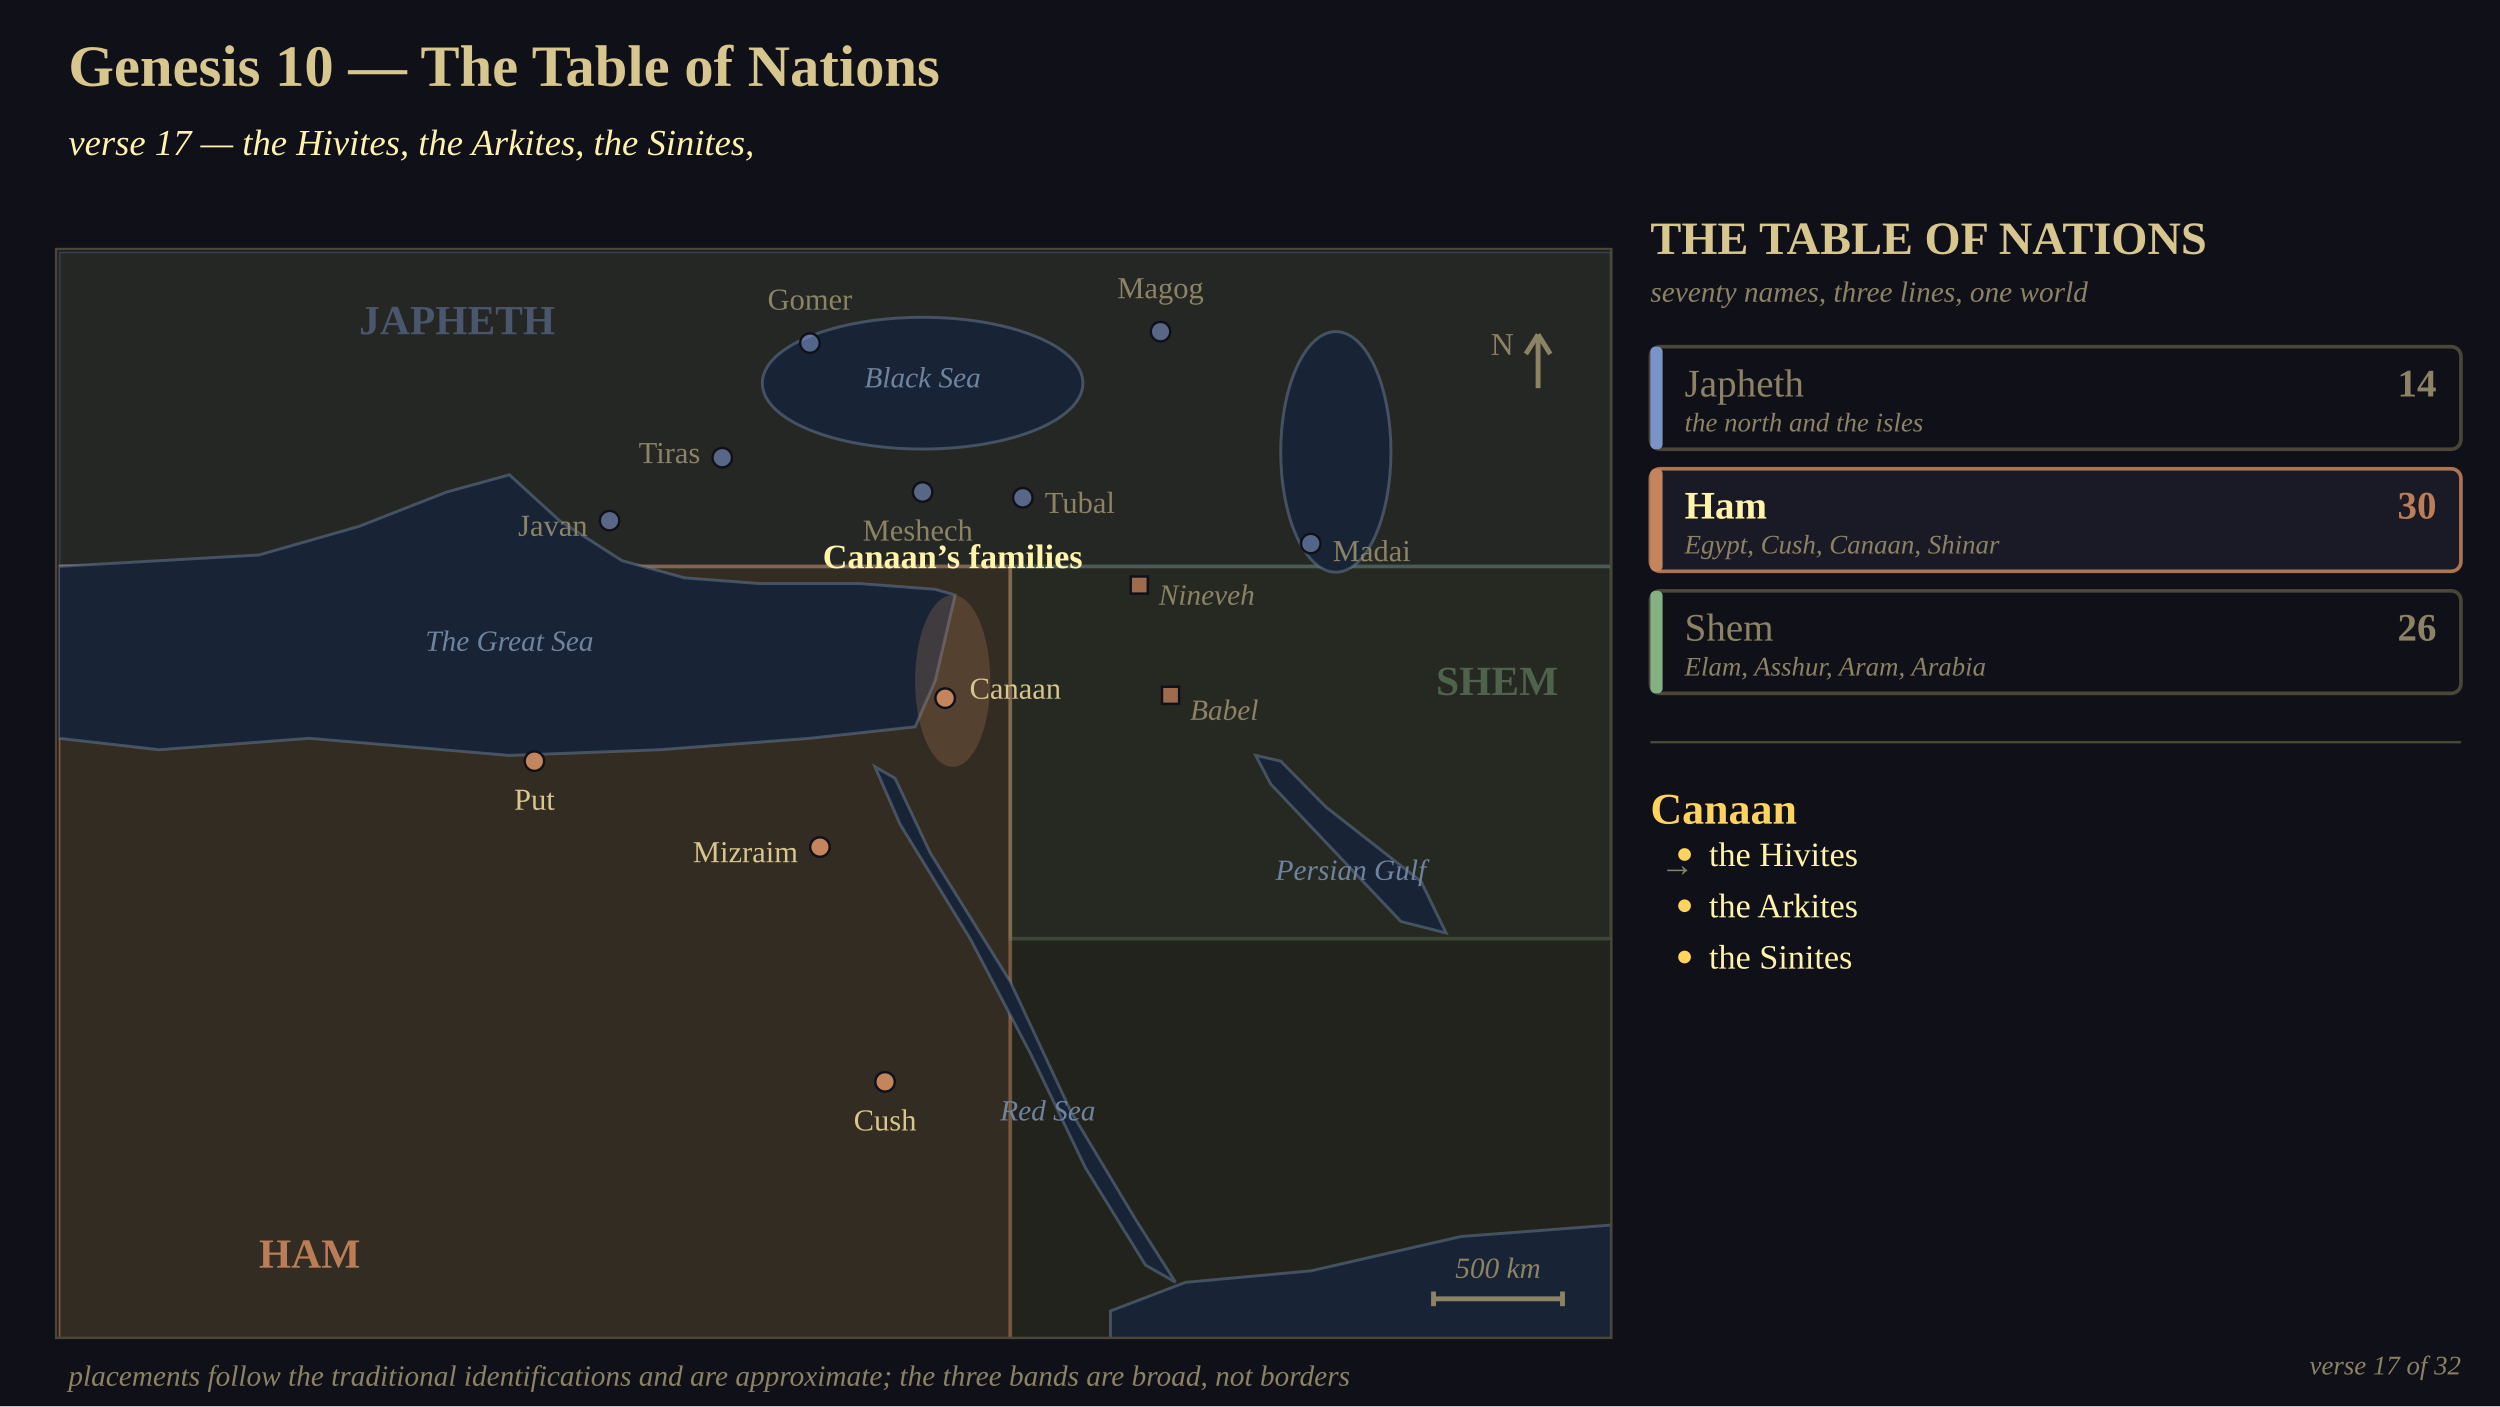
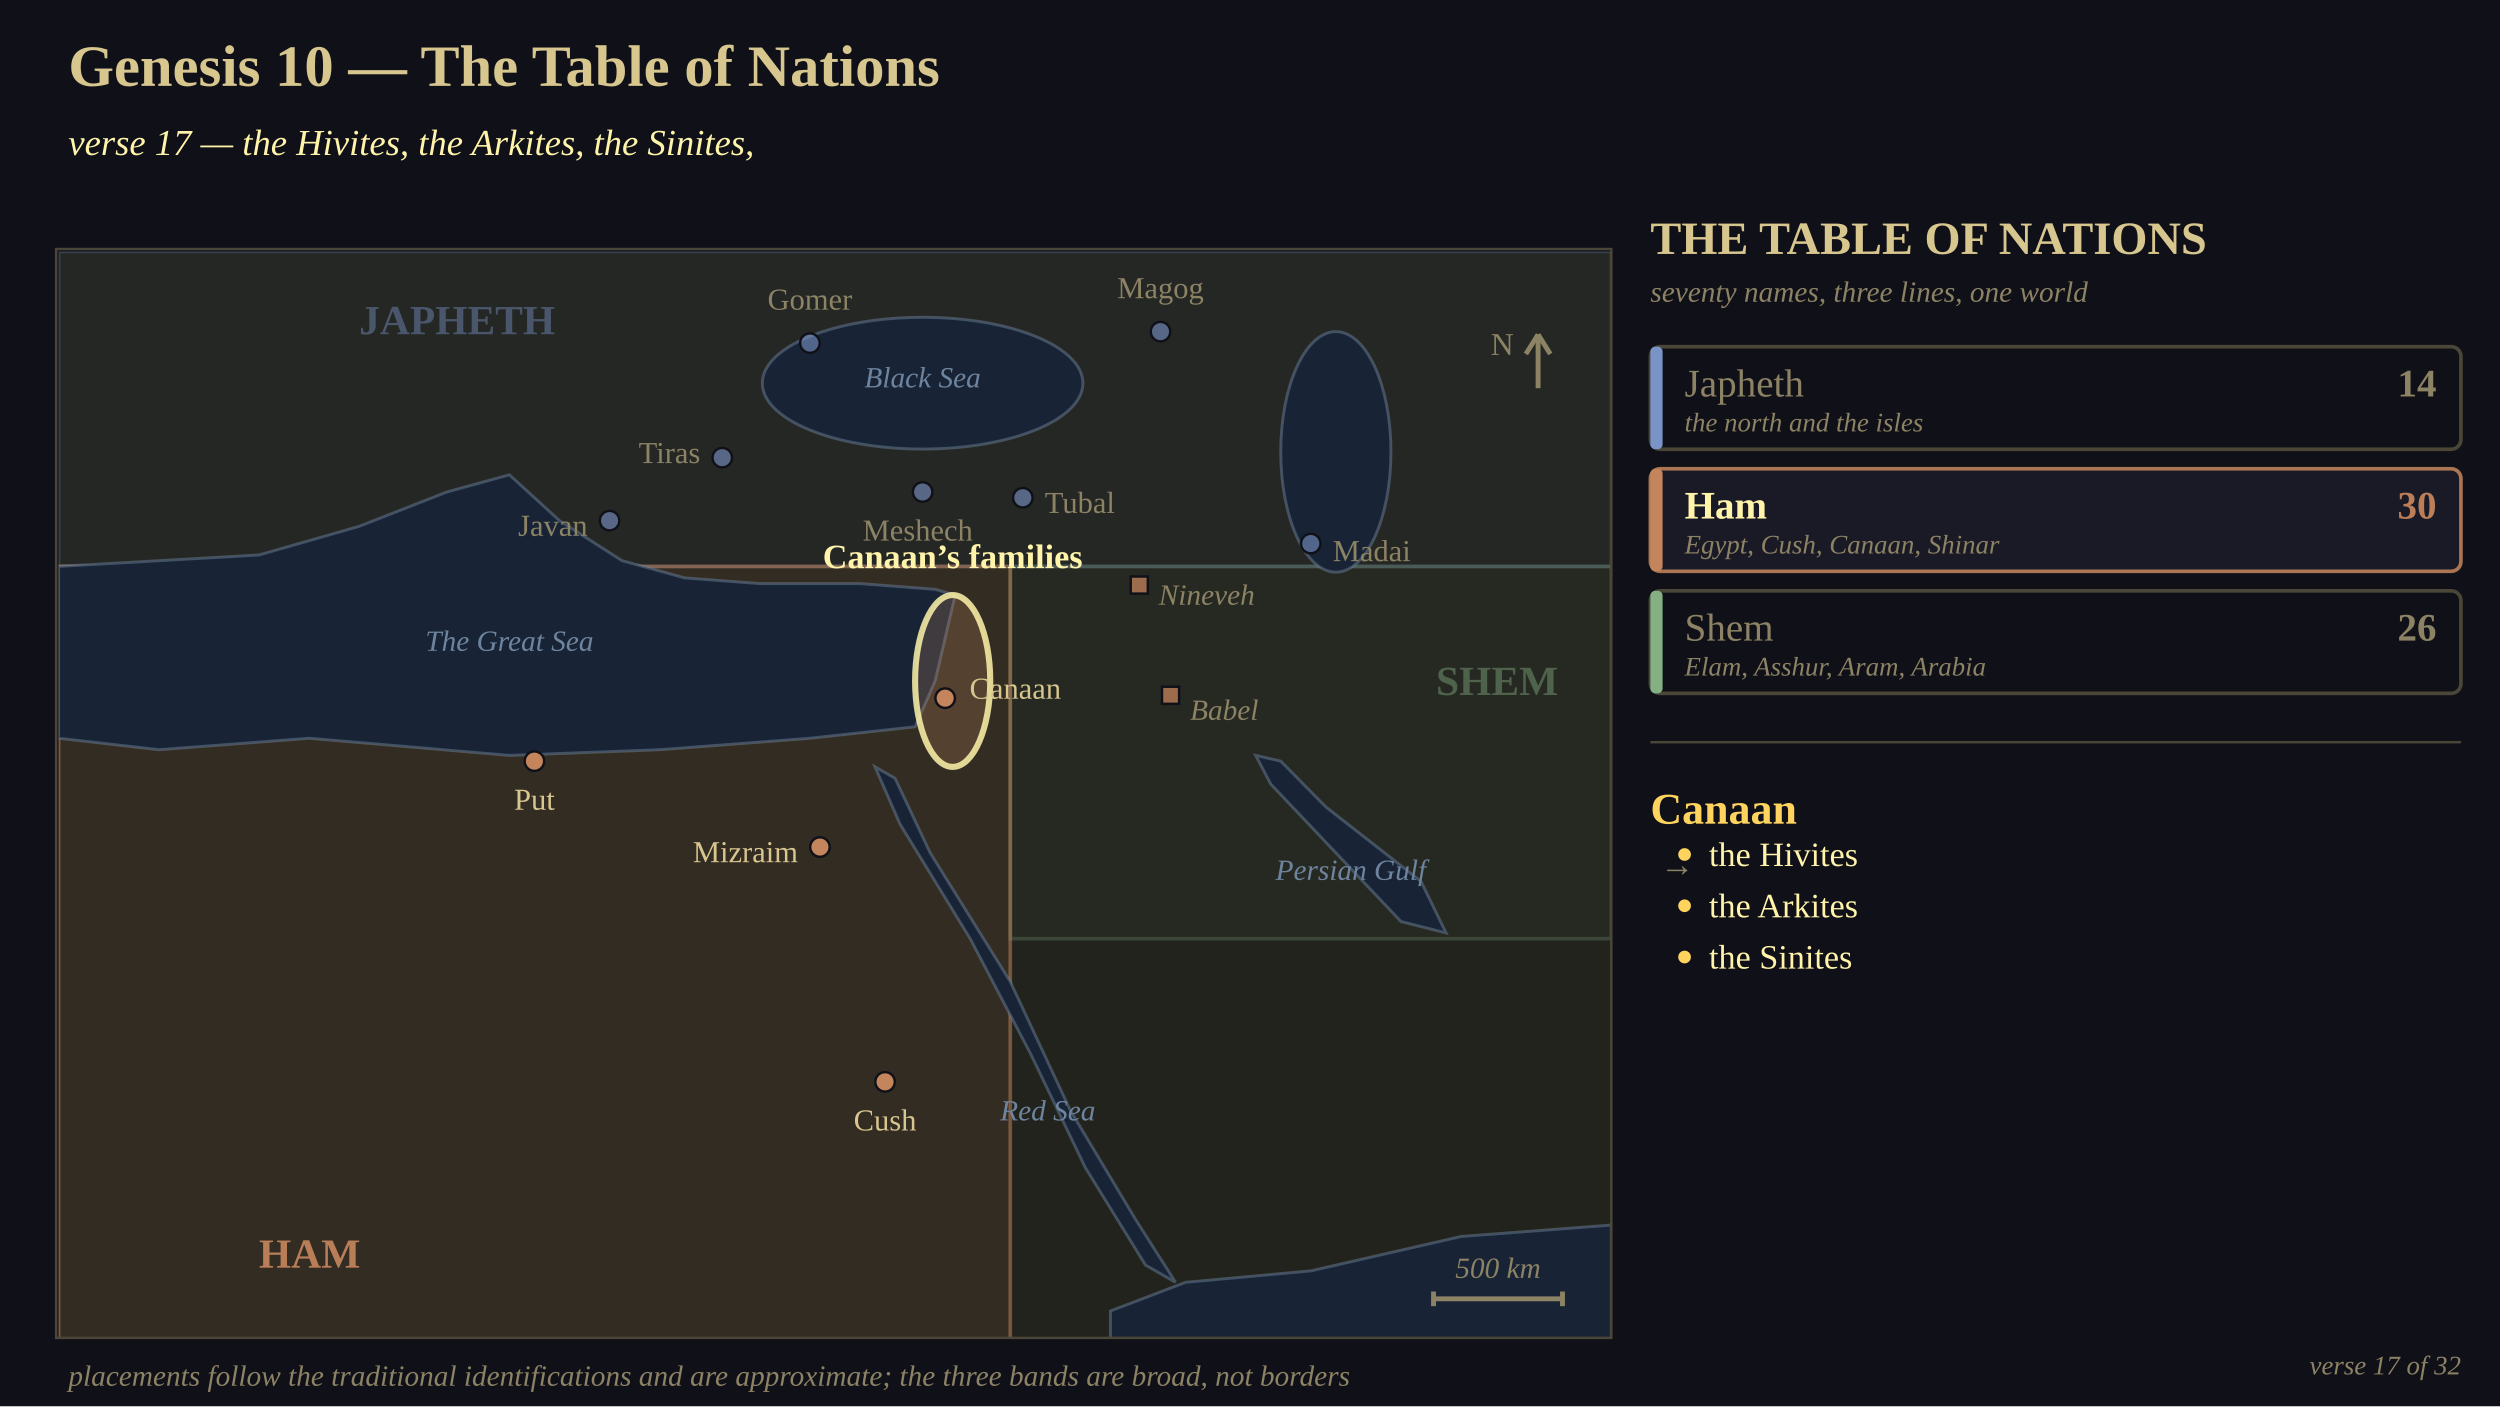
<svg xmlns="http://www.w3.org/2000/svg" viewBox="0 0 1024 576" width="1024" height="576" font-family="Georgia, 'Times New Roman', serif">
  <defs>
    <clipPath id="clip1">
      <rect x="0" y="0" width="636" height="445" />
    </clipPath>
  </defs>
  <rect x="0" y="0" width="1024" height="576" fill="rgb(16,16,24)" />
  <text x="28" y="20" font-size="24" text-anchor="start" dominant-baseline="text-before-edge" fill="rgb(216,198,143)" font-family="Georgia, 'Times New Roman', serif" font-weight="bold">Genesis 10 — The Table of Nations</text>
  <text x="28" y="54" font-size="15" text-anchor="start" dominant-baseline="text-before-edge" fill="rgb(255,244,170)" font-family="Georgia, 'Times New Roman', serif" font-style="italic">verse 17 — the Hivites, the Arkites, the Sinites,</text>
  <text x="28" y="560" font-size="12" text-anchor="start" dominant-baseline="text-before-edge" fill="rgb(140,130,100)" font-family="Georgia, 'Times New Roman', serif" font-style="italic">placements follow the traditional identifications and are approximate; the three bands are broad, not borders</text>
  <g clip-path="url(#clip1)" transform="translate(24,103)">
    <rect x="0" y="0" width="636" height="445" fill="rgb(34,35,29)" />
    <polygon points="0,129.01 0,0 636,0 636,129.01" fill="rgb(122,148,200)" fill-opacity="0.047" stroke="rgb(122,148,200)" stroke-width="1.5" stroke-opacity="0.235" />
    <text x="123.1" y="28.15" font-size="17" text-anchor="start" dominant-baseline="central" fill="rgb(122,148,200)" font-family="Georgia, 'Times New Roman', serif" fill-opacity="0.431" font-weight="bold">JAPHETH</text>
    <polygon points="389.81,281.49 389.81,129.01 636,129.01 636,281.49" fill="rgb(132,176,132)" fill-opacity="0.047" stroke="rgb(132,176,132)" stroke-width="1.5" stroke-opacity="0.235" />
    <text x="564.19" y="175.93" font-size="17" text-anchor="start" dominant-baseline="central" fill="rgb(132,176,132)" font-family="Georgia, 'Times New Roman', serif" fill-opacity="0.431" font-weight="bold">SHEM</text>
    <polygon points="0,445.69 0,129.01 389.81,129.01 389.81,445.69" fill="rgb(196,132,92)" fill-opacity="0.102" stroke="rgb(196,132,92)" stroke-width="1.5" stroke-opacity="0.510" />
    <text x="82.06" y="410.5" font-size="17" text-anchor="start" dominant-baseline="central" fill="rgb(196,132,92)" font-family="Georgia, 'Times New Roman', serif" fill-opacity="0.922" font-weight="bold">HAM</text>
    <polygon points="0,199.39 0,129.01 82.06,124.32 123.1,112.59 159,98.52 184.65,91.48 205.16,110.25 230.81,126.67 256.45,133.71 287.23,136.05 328.26,136.05 359.03,138.4 367.24,140.74 359.03,175.93 350.83,194.69 307.74,199.39 246.19,204.08 184.65,206.42 102.58,199.39 41.03,204.08" fill="rgb(24,36,54)" stroke="rgb(110,132,158)" stroke-width="1.2" stroke-opacity="0.471" />
    <polygon points="334.41,211.11 344.67,234.57 373.39,281.49 398.01,328.4 420.58,375.32 445.2,415.19 457.51,422.23 441.1,396.43 414.43,351.86 389.81,299.08 356.98,246.3 342.62,215.81" fill="rgb(24,36,54)" stroke="rgb(110,132,158)" stroke-width="1.2" stroke-opacity="0.471" />
    <polygon points="490.34,206.42 496.49,218.15 523.16,246.3 549.83,274.45 568.3,279.14 558.04,258.03 519.06,227.53 500.59,208.77" fill="rgb(24,36,54)" stroke="rgb(110,132,158)" stroke-width="1.2" stroke-opacity="0.471" />
    <polygon points="430.84,445.69 636,445.69 636,398.77 574.45,403.46 512.9,417.54 461.61,422.23 430.84,433.96" fill="rgb(24,36,54)" stroke="rgb(110,132,158)" stroke-width="1.2" stroke-opacity="0.471" />
    <ellipse cx="353.9" cy="53.95" rx="65.65" ry="26.98" fill="rgb(24,36,54)" stroke="rgb(110,132,158)" stroke-width="1.2" stroke-opacity="0.471" />
    <ellipse cx="523.16" cy="82.1" rx="22.57" ry="49.26" fill="rgb(24,36,54)" stroke="rgb(110,132,158)" stroke-width="1.2" stroke-opacity="0.471" />
    <text x="184.65" y="159.51" font-size="12" text-anchor="middle" dominant-baseline="central" fill="rgb(110,132,158)" font-family="Georgia, 'Times New Roman', serif" font-style="italic">The Great Sea</text>
    <text x="405.19" y="351.86" font-size="12" text-anchor="middle" dominant-baseline="central" fill="rgb(110,132,158)" font-family="Georgia, 'Times New Roman', serif" font-style="italic">Red Sea</text>
    <text x="353.9" y="51.61" font-size="12" text-anchor="middle" dominant-baseline="central" fill="rgb(110,132,158)" font-family="Georgia, 'Times New Roman', serif" font-style="italic">Black Sea</text>
    <text x="529.32" y="253.34" font-size="12" text-anchor="middle" dominant-baseline="central" fill="rgb(110,132,158)" font-family="Georgia, 'Times New Roman', serif" font-style="italic">Persian Gulf</text>
    <ellipse cx="366.21" cy="175.93" rx="15.39" ry="35.19" fill="rgb(196,132,92)" fill-opacity="0.235" />
-     <polyline points="381.6,175.93 381.44,180.94 380.98,185.84 380.21,190.55 379.16,194.95 377.84,198.97 376.29,202.52 374.53,205.53 372.6,207.94 370.55,209.69 368.4,210.76 366.21,211.11 364.02,210.76 361.88,209.69 359.82,207.94 357.89,205.53 356.14,202.52 354.58,198.97 353.27,194.95 352.22,190.55 351.45,185.84 350.98,180.94 350.83,175.93 350.98,170.92 351.45,166.02 352.22,161.31 353.27,156.91 354.58,152.89 356.14,149.34 357.89,146.33 359.82,143.92 361.88,142.17 364.02,141.1 366.21,140.74 368.4,141.1 370.55,142.17 372.6,143.92 374.53,146.33 376.29,149.34 377.84,152.89 379.16,156.91 380.21,161.31 380.98,166.02 381.44,170.92 381.6,175.93" fill="none" stroke-linejoin="round" stroke="rgb(255,244,170)" stroke-width="2.5" stroke-dasharray="164.89" stroke-dashoffset="164.89" stroke-opacity="0.847">
-       <animate attributeName="stroke-dashoffset" values="164.89;0" dur="2.0s" begin="0s" fill="freeze" calcMode="spline" keyTimes="0;1" keySplines="0.42 0 0.58 1" />
-     </polyline>
+     <ellipse cx="366.21" cy="175.93" rx="15.39" ry="35.19" fill="none" stroke="rgb(255,244,170)" stroke-width="2.5" stroke-opacity="0.847" />
    <text x="366.21" y="132.74" font-size="14" text-anchor="middle" dominant-baseline="text-after-edge" fill="rgb(255,244,170)" font-family="Georgia, 'Times New Roman', serif" font-weight="bold">Canaan’s families</text>
    <circle cx="307.74" cy="37.53" r="4" fill="rgb(122,148,200)" fill-opacity="0.588" stroke="rgb(16,16,24)" stroke-width="1" />
    <text x="307.74" y="26.53" font-size="12.5" text-anchor="middle" dominant-baseline="text-after-edge" fill="rgb(140,130,100)" font-family="Georgia, 'Times New Roman', serif">Gomer</text>
    <circle cx="451.35" cy="32.84" r="4" fill="rgb(122,148,200)" fill-opacity="0.588" stroke="rgb(16,16,24)" stroke-width="1" />
    <text x="451.35" y="21.84" font-size="12.5" text-anchor="middle" dominant-baseline="text-after-edge" fill="rgb(140,130,100)" font-family="Georgia, 'Times New Roman', serif">Magog</text>
    <circle cx="512.9" cy="119.63" r="4" fill="rgb(122,148,200)" fill-opacity="0.588" stroke="rgb(16,16,24)" stroke-width="1" />
    <text x="521.9" y="122.63" font-size="12.5" text-anchor="start" dominant-baseline="central" fill="rgb(140,130,100)" font-family="Georgia, 'Times New Roman', serif">Madai</text>
    <circle cx="225.68" cy="110.25" r="4" fill="rgb(122,148,200)" fill-opacity="0.588" stroke="rgb(16,16,24)" stroke-width="1" />
    <text x="216.68" y="112.25" font-size="12.5" text-anchor="end" dominant-baseline="central" fill="rgb(140,130,100)" font-family="Georgia, 'Times New Roman', serif">Javan</text>
    <circle cx="394.94" cy="100.87" r="4" fill="rgb(122,148,200)" fill-opacity="0.588" stroke="rgb(16,16,24)" stroke-width="1" />
    <text x="403.94" y="102.87" font-size="12.5" text-anchor="start" dominant-baseline="central" fill="rgb(140,130,100)" font-family="Georgia, 'Times New Roman', serif">Tubal</text>
    <circle cx="353.9" cy="98.52" r="4" fill="rgb(122,148,200)" fill-opacity="0.588" stroke="rgb(16,16,24)" stroke-width="1" />
    <text x="351.9" y="110.52" font-size="12.5" text-anchor="middle" dominant-baseline="text-before-edge" fill="rgb(140,130,100)" font-family="Georgia, 'Times New Roman', serif">Meshech</text>
    <circle cx="271.84" cy="84.45" r="4" fill="rgb(122,148,200)" fill-opacity="0.588" stroke="rgb(16,16,24)" stroke-width="1" />
    <text x="262.84" y="82.45" font-size="12.5" text-anchor="end" dominant-baseline="central" fill="rgb(140,130,100)" font-family="Georgia, 'Times New Roman', serif">Tiras</text>
    <circle cx="338.52" cy="340.13" r="4" fill="rgb(196,132,92)" stroke="rgb(16,16,24)" stroke-width="1" />
    <text x="338.52" y="352.13" font-size="12.5" text-anchor="middle" dominant-baseline="text-before-edge" fill="rgb(216,198,143)" font-family="Georgia, 'Times New Roman', serif">Cush</text>
    <circle cx="311.85" cy="243.95" r="4" fill="rgb(196,132,92)" stroke="rgb(16,16,24)" stroke-width="1" />
    <text x="302.85" y="245.95" font-size="12.5" text-anchor="end" dominant-baseline="central" fill="rgb(216,198,143)" font-family="Georgia, 'Times New Roman', serif">Mizraim</text>
    <circle cx="194.9" cy="208.77" r="4" fill="rgb(196,132,92)" stroke="rgb(16,16,24)" stroke-width="1" />
    <text x="194.9" y="220.77" font-size="12.5" text-anchor="middle" dominant-baseline="text-before-edge" fill="rgb(216,198,143)" font-family="Georgia, 'Times New Roman', serif">Put</text>
    <circle cx="363.14" cy="182.97" r="4" fill="rgb(196,132,92)" stroke="rgb(16,16,24)" stroke-width="1" />
    <text x="373.14" y="178.97" font-size="12.5" text-anchor="start" dominant-baseline="central" fill="rgb(216,198,143)" font-family="Georgia, 'Times New Roman', serif">Canaan</text>
    <rect x="451.96" y="178.29" width="7" height="7" fill="rgb(196,132,92)" fill-opacity="0.745" stroke="rgb(16,16,24)" stroke-width="1" />
    <text x="463.46" y="187.79" font-size="12" text-anchor="start" dominant-baseline="central" fill="rgb(140,130,100)" font-family="Georgia, 'Times New Roman', serif" font-style="italic">Babel</text>
    <rect x="439.14" y="133.14" width="7" height="7" fill="rgb(196,132,92)" fill-opacity="0.745" stroke="rgb(16,16,24)" stroke-width="1" />
    <text x="450.64" y="140.64" font-size="12" text-anchor="start" dominant-baseline="central" fill="rgb(140,130,100)" font-family="Georgia, 'Times New Roman', serif" font-style="italic">Nineveh</text>
    <line x1="606" y1="56" x2="606" y2="34" stroke="rgb(140,130,100)" stroke-width="2" />
    <line x1="601" y1="42" x2="606" y2="34" stroke="rgb(140,130,100)" stroke-width="2" />
    <line x1="611" y1="42" x2="606" y2="34" stroke="rgb(140,130,100)" stroke-width="2" />
    <text x="596" y="38" font-size="13" text-anchor="end" dominant-baseline="central" fill="rgb(140,130,100)" font-family="Georgia, 'Times New Roman', serif">N</text>
    <line x1="563.17" y1="429" x2="616" y2="429" stroke="rgb(140,130,100)" stroke-width="2" />
    <line x1="563.17" y1="426" x2="563.17" y2="432" stroke="rgb(140,130,100)" stroke-width="2" />
    <line x1="616" y1="426" x2="616" y2="432" stroke="rgb(140,130,100)" stroke-width="2" />
    <text x="589.58" y="423" font-size="12" text-anchor="middle" dominant-baseline="text-after-edge" fill="rgb(140,130,100)" font-family="Georgia, 'Times New Roman', serif" font-style="italic">500 km</text>
  </g>
  <rect x="23" y="102" width="637" height="446" fill="none" stroke="rgb(74,70,56)" stroke-width="1" />
  <text x="676" y="92" font-size="19" text-anchor="start" dominant-baseline="text-before-edge" fill="rgb(216,198,143)" font-family="Georgia, 'Times New Roman', serif" font-weight="bold">THE TABLE OF NATIONS</text>
  <text x="676" y="116" font-size="12" text-anchor="start" dominant-baseline="text-before-edge" fill="rgb(140,130,100)" font-family="Georgia, 'Times New Roman', serif" font-style="italic">seventy names, three lines, one world</text>
  <rect x="676" y="142" width="332" height="42" rx="4" fill="rgb(16,16,24)" stroke="rgb(74,70,56)" stroke-width="1.5" />
  <rect x="676" y="142" width="5" height="42" rx="2" fill="rgb(122,148,200)" />
  <text x="690" y="157" font-size="16" text-anchor="start" dominant-baseline="central" fill="rgb(140,130,100)" font-family="Georgia, 'Times New Roman', serif">Japheth</text>
  <text x="998" y="157" font-size="16" text-anchor="end" dominant-baseline="central" fill="rgb(140,130,100)" font-family="Georgia, 'Times New Roman', serif" font-weight="bold">14</text>
  <text x="690" y="173" font-size="11" text-anchor="start" dominant-baseline="central" fill="rgb(140,130,100)" font-family="Georgia, 'Times New Roman', serif" font-style="italic">the north and the isles</text>
  <rect x="676" y="192" width="332" height="42" rx="4" fill="rgb(26,26,38)" stroke="rgb(196,132,92)" stroke-width="1.5" stroke-opacity="0.863" />
  <rect x="676" y="192" width="5" height="42" rx="2" fill="rgb(196,132,92)" />
  <text x="690" y="207" font-size="16" text-anchor="start" dominant-baseline="central" fill="rgb(255,244,170)" font-family="Georgia, 'Times New Roman', serif" font-weight="bold">Ham</text>
  <text x="998" y="207" font-size="16" text-anchor="end" dominant-baseline="central" fill="rgb(196,132,92)" font-family="Georgia, 'Times New Roman', serif" fill-opacity="0.941" font-weight="bold">30</text>
  <text x="690" y="223" font-size="11" text-anchor="start" dominant-baseline="central" fill="rgb(140,130,100)" font-family="Georgia, 'Times New Roman', serif" font-style="italic">Egypt, Cush, Canaan, Shinar</text>
  <rect x="676" y="242" width="332" height="42" rx="4" fill="rgb(16,16,24)" stroke="rgb(74,70,56)" stroke-width="1.5" />
  <rect x="676" y="242" width="5" height="42" rx="2" fill="rgb(132,176,132)" />
  <text x="690" y="257" font-size="16" text-anchor="start" dominant-baseline="central" fill="rgb(140,130,100)" font-family="Georgia, 'Times New Roman', serif">Shem</text>
  <text x="998" y="257" font-size="16" text-anchor="end" dominant-baseline="central" fill="rgb(140,130,100)" font-family="Georgia, 'Times New Roman', serif" font-weight="bold">26</text>
  <text x="690" y="273" font-size="11" text-anchor="start" dominant-baseline="central" fill="rgb(140,130,100)" font-family="Georgia, 'Times New Roman', serif" font-style="italic">Elam, Asshur, Aram, Arabia</text>
  <line x1="676" y1="304" x2="1008" y2="304" stroke="rgb(74,70,56)" stroke-width="1" />
  <text x="676" y="326" font-size="18" text-anchor="start" dominant-baseline="text-before-edge" fill="rgb(255,212,94)" font-family="Georgia, 'Times New Roman', serif" font-weight="bold">Canaan</text>
  <text x="680" y="350" font-size="14" text-anchor="start" dominant-baseline="text-before-edge" fill="rgb(140,130,100)" font-family="Georgia, 'Times New Roman', serif">→</text>
  <circle cx="690" cy="350" r="2.6" fill="rgb(255,212,94)" />
  <text x="700" y="350" font-size="14" text-anchor="start" dominant-baseline="central" fill="rgb(255,244,170)" font-family="Georgia, 'Times New Roman', serif">the Hivites</text>
  <circle cx="690" cy="371" r="2.6" fill="rgb(255,212,94)" />
  <text x="700" y="371" font-size="14" text-anchor="start" dominant-baseline="central" fill="rgb(255,244,170)" font-family="Georgia, 'Times New Roman', serif">the Arkites</text>
  <circle cx="690" cy="392" r="2.6" fill="rgb(255,212,94)" />
  <text x="700" y="392" font-size="14" text-anchor="start" dominant-baseline="central" fill="rgb(255,244,170)" font-family="Georgia, 'Times New Roman', serif">the Sinites</text>
  <text x="1008" y="556" font-size="11" text-anchor="end" dominant-baseline="text-before-edge" fill="rgb(140,130,100)" font-family="Georgia, 'Times New Roman', serif" font-style="italic">verse 17 of 32</text>
</svg>
